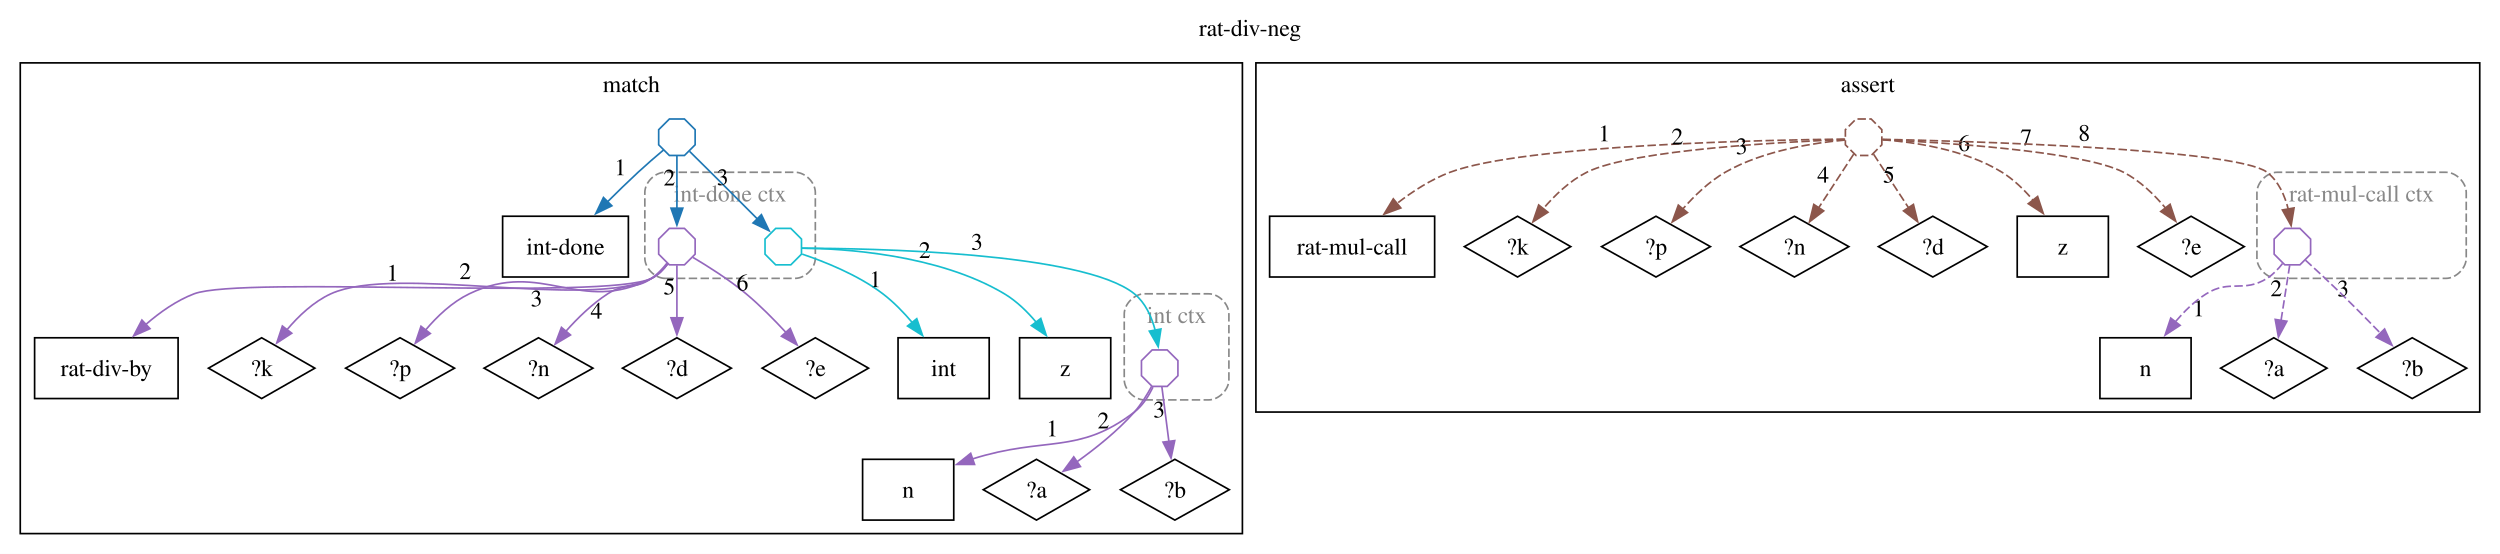
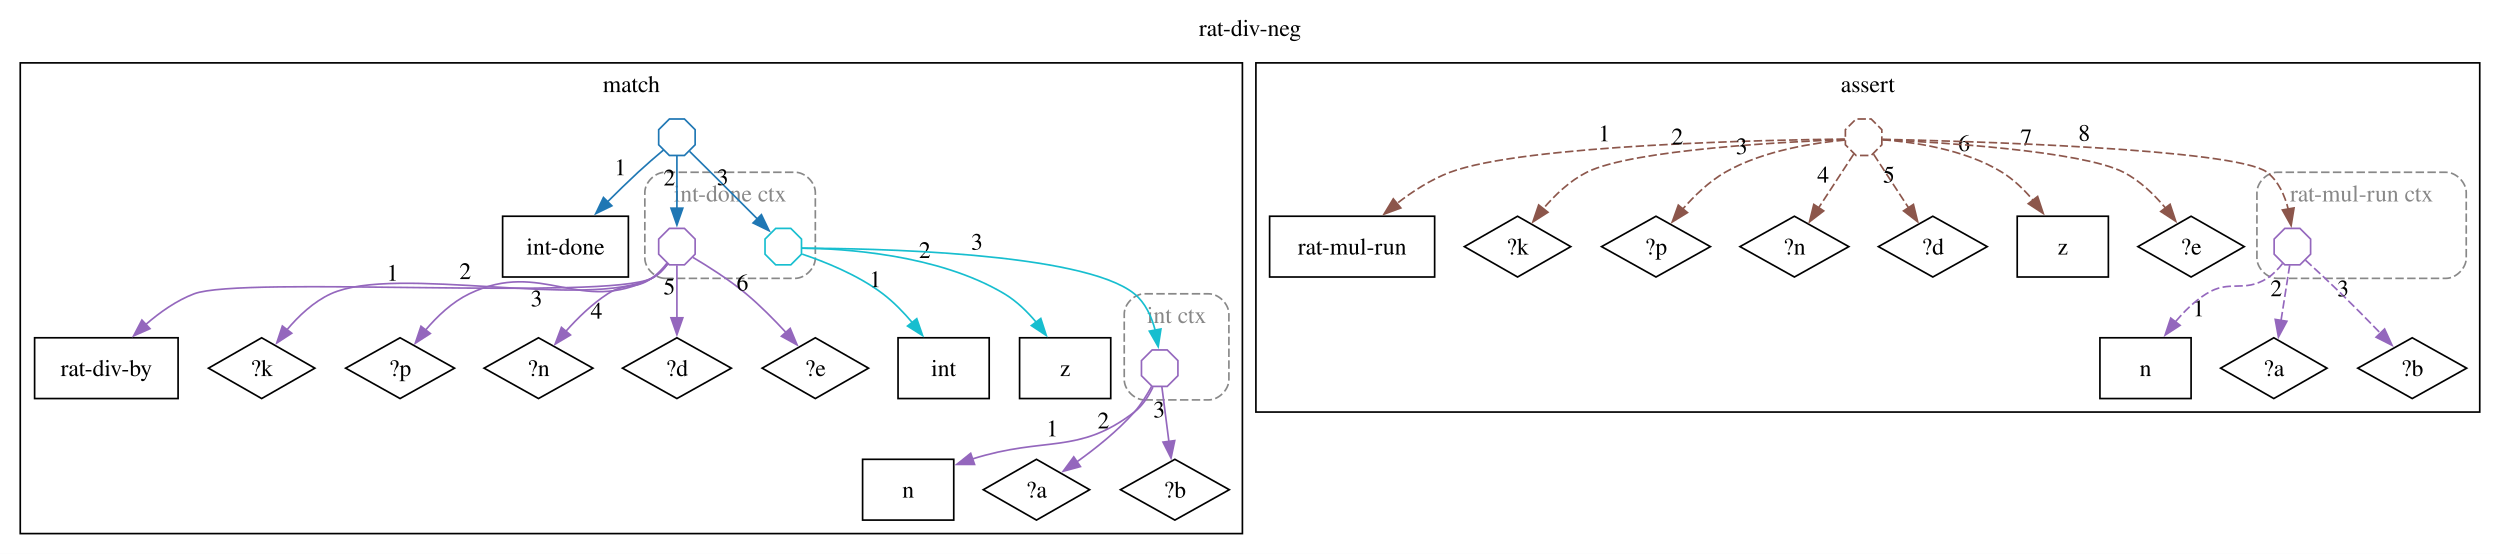
<svg xmlns="http://www.w3.org/2000/svg" width="1481pt" height="328pt" viewBox="0.00 0.00 1481.00 328.00">
  <g id="graph0" class="graph" transform="scale(1 1) rotate(0) translate(4 324.1)">
    <polygon fill="white" stroke="none" points="-4,4 -4,-324.1 1477,-324.1 1477,4 -4,4" />
    <text xml:space="preserve" text-anchor="middle" x="736.5" y="-302.8" font-family="Times,serif" font-size="14.00">rat-div-neg</text>
    <g id="clust1" class="cluster">
      <polygon fill="none" stroke="black" points="8,-8 8,-286.85 732,-286.85 732,-8 8,-8" />
      <text xml:space="preserve" text-anchor="middle" x="370" y="-269.55" font-family="Times,serif" font-size="14.00">match</text>
    </g>
    <g id="clust2" class="cluster">
      <path fill="none" stroke="#888888" stroke-dasharray="5,2" d="M674,-87.2C674,-87.2 712,-87.2 712,-87.2 718,-87.2 724,-93.2 724,-99.2 724,-99.2 724,-138.05 724,-138.05 724,-144.05 718,-150.05 712,-150.05 712,-150.05 674,-150.05 674,-150.05 668,-150.05 662,-144.05 662,-138.05 662,-138.05 662,-99.2 662,-99.2 662,-93.2 668,-87.2 674,-87.2" />
      <text xml:space="preserve" text-anchor="middle" x="693" y="-132.75" font-family="Times,serif" font-size="14.00" fill="#888888">int ctx</text>
    </g>
    <g id="clust3" class="cluster">
      <path fill="none" stroke="#888888" stroke-dasharray="5,2" d="M390,-159.2C390,-159.2 467,-159.2 467,-159.2 473,-159.2 479,-165.2 479,-171.2 479,-171.2 479,-210.05 479,-210.05 479,-216.05 473,-222.05 467,-222.05 467,-222.05 390,-222.05 390,-222.05 384,-222.05 378,-216.05 378,-210.05 378,-210.05 378,-171.2 378,-171.2 378,-165.2 384,-159.2 390,-159.2" />
      <text xml:space="preserve" text-anchor="middle" x="428.5" y="-204.75" font-family="Times,serif" font-size="14.00" fill="#888888">int-done ctx</text>
    </g>
    <g id="clust4" class="cluster">
      <polygon fill="none" stroke="black" points="740,-80 740,-286.85 1465,-286.85 1465,-80 740,-80" />
      <text xml:space="preserve" text-anchor="middle" x="1102.5" y="-269.55" font-family="Times,serif" font-size="14.00">assert</text>
    </g>
    <g id="clust5" class="cluster">
      <path fill="none" stroke="#888888" stroke-dasharray="5,2" d="M1345,-159.2C1345,-159.2 1445,-159.2 1445,-159.2 1451,-159.2 1457,-165.2 1457,-171.2 1457,-171.2 1457,-210.05 1457,-210.05 1457,-216.05 1451,-222.05 1445,-222.05 1445,-222.05 1345,-222.05 1345,-222.05 1339,-222.05 1333,-216.05 1333,-210.05 1333,-210.05 1333,-171.2 1333,-171.2 1333,-165.2 1339,-159.2 1345,-159.2" />
-       <text xml:space="preserve" text-anchor="middle" x="1395" y="-204.75" font-family="Times,serif" font-size="14.00" fill="#888888">rat-mul-call ctx</text>
+       <text xml:space="preserve" text-anchor="middle" x="1395" y="-204.75" font-family="Times,serif" font-size="14.00" fill="#888888">rat-mul-run ctx</text>
    </g>
    <g id="node1" class="node">
      <polygon fill="none" stroke="black" points="368.25,-196 293.75,-196 293.75,-160 368.25,-160 368.25,-196" />
      <text xml:space="preserve" text-anchor="middle" x="331" y="-173.32" font-family="Times,serif" font-size="14.00">int-done</text>
    </g>
    <g id="node2" class="node">
      <polygon fill="none" stroke="black" points="101.5,-124 16.5,-124 16.5,-88 101.5,-88 101.5,-124" />
      <text xml:space="preserve" text-anchor="middle" x="59" y="-101.33" font-family="Times,serif" font-size="14.00">rat-div-by</text>
    </g>
    <g id="node3" class="node">
      <polygon fill="none" stroke="black" points="151,-124 119.5,-106 151,-88 182.5,-106 151,-124" />
      <text xml:space="preserve" text-anchor="middle" x="151" y="-101.33" font-family="Times,serif" font-size="14.00">?k</text>
    </g>
    <g id="node4" class="node">
      <polygon fill="none" stroke="black" points="233,-124 200.76,-106 233,-88 265.24,-106 233,-124" />
      <text xml:space="preserve" text-anchor="middle" x="233" y="-101.33" font-family="Times,serif" font-size="14.00">?p</text>
    </g>
    <g id="node5" class="node">
      <polygon fill="none" stroke="black" points="315,-124 282.76,-106 315,-88 347.24,-106 315,-124" />
      <text xml:space="preserve" text-anchor="middle" x="315" y="-101.33" font-family="Times,serif" font-size="14.00">?n</text>
    </g>
    <g id="node6" class="node">
      <polygon fill="none" stroke="black" points="397,-124 364.76,-106 397,-88 429.24,-106 397,-124" />
      <text xml:space="preserve" text-anchor="middle" x="397" y="-101.33" font-family="Times,serif" font-size="14.00">?d</text>
    </g>
    <g id="node7" class="node">
      <polygon fill="none" stroke="black" points="479,-124 447.5,-106 479,-88 510.5,-106 479,-124" />
      <text xml:space="preserve" text-anchor="middle" x="479" y="-101.33" font-family="Times,serif" font-size="14.00">?e</text>
    </g>
    <g id="node8" class="node">
      <polygon fill="none" stroke="black" points="582,-124 528,-124 528,-88 582,-88 582,-124" />
      <text xml:space="preserve" text-anchor="middle" x="555" y="-101.33" font-family="Times,serif" font-size="14.00">int</text>
    </g>
    <g id="node9" class="node">
      <polygon fill="none" stroke="black" points="654,-124 600,-124 600,-88 654,-88 654,-124" />
      <text xml:space="preserve" text-anchor="middle" x="627" y="-101.33" font-family="Times,serif" font-size="14.00">z</text>
    </g>
    <g id="node10" class="node">
      <polygon fill="none" stroke="black" points="561,-52 507,-52 507,-16 561,-16 561,-52" />
      <text xml:space="preserve" text-anchor="middle" x="534" y="-29.32" font-family="Times,serif" font-size="14.00">n</text>
    </g>
    <g id="node11" class="node">
      <polygon fill="none" stroke="black" points="610,-52 578.5,-34 610,-16 641.5,-34 610,-52" />
      <text xml:space="preserve" text-anchor="middle" x="610" y="-29.32" font-family="Times,serif" font-size="14.00">?a</text>
    </g>
    <g id="node12" class="node">
      <polygon fill="none" stroke="black" points="692,-52 659.76,-34 692,-16 724.24,-34 692,-52" />
      <text xml:space="preserve" text-anchor="middle" x="692" y="-29.32" font-family="Times,serif" font-size="14.00">?b</text>
    </g>
    <g id="node13" class="node">
      <polygon fill="none" stroke="#9467bd" points="693.8,-101.53 693.8,-110.47 687.47,-116.8 678.53,-116.8 672.2,-110.47 672.2,-101.53 678.53,-95.2 687.47,-95.2 693.8,-101.53" />
    </g>
    <g id="edge13" class="edge">
      <path fill="none" stroke="#9467bd" d="M679,-94.71C676.54,-89.61 672.9,-83.76 668,-80 634.66,-54.42 615.33,-65.93 571.92,-52.17" />
      <polygon fill="#9467bd" stroke="#9467bd" points="573.34,-48.96 562.75,-48.96 571.03,-55.57 573.34,-48.96" />
      <text xml:space="preserve" text-anchor="middle" x="619.32" y="-65.61" font-family="Times,serif" font-size="14.00">1</text>
    </g>
    <g id="edge14" class="edge">
      <path fill="none" stroke="#9467bd" d="M678.21,-95.18C675.58,-90.32 672.03,-84.54 668,-80 658.06,-68.79 645.01,-58.39 633.82,-50.41" />
      <polygon fill="#9467bd" stroke="#9467bd" points="636.05,-47.7 625.82,-44.93 632.09,-53.47 636.05,-47.7" />
      <text xml:space="preserve" text-anchor="middle" x="649.63" y="-70.32" font-family="Times,serif" font-size="14.00">2</text>
    </g>
    <g id="edge15" class="edge">
      <path fill="none" stroke="#9467bd" d="M684.29,-94.97C685.38,-86.5 686.99,-73.95 688.46,-62.52" />
      <polygon fill="#9467bd" stroke="#9467bd" points="691.92,-63.09 689.72,-52.73 684.97,-62.2 691.92,-63.09" />
      <text xml:space="preserve" text-anchor="middle" x="682.63" y="-76.81" font-family="Times,serif" font-size="14.00">3</text>
    </g>
    <g id="node14" class="node">
      <polygon fill="none" stroke="#9467bd" points="407.8,-173.53 407.8,-182.47 401.47,-188.8 392.53,-188.8 386.2,-182.47 386.2,-173.53 392.53,-167.2 401.47,-167.2 407.8,-173.53" />
    </g>
    <g id="edge4" class="edge">
      <path fill="none" stroke="#9467bd" d="M391.69,-167.94C389.21,-164.57 385.93,-161.11 382,-159.2 354.9,-146.04 139.17,-160.74 111,-150.05 100.54,-146.08 90.65,-139.08 82.36,-131.87" />
      <polygon fill="#9467bd" stroke="#9467bd" points="84.84,-129.4 75.14,-125.13 80.06,-134.51 84.84,-129.4" />
      <text xml:space="preserve" text-anchor="middle" x="228.52" y="-157.81" font-family="Times,serif" font-size="14.00">1</text>
    </g>
    <g id="edge5" class="edge">
      <path fill="none" stroke="#9467bd" d="M391.68,-167.97C389.19,-164.61 385.91,-161.14 382,-159.2 344.11,-140.46 230.44,-167.63 192,-150.05 181.77,-145.37 172.82,-136.87 165.91,-128.66" />
      <polygon fill="#9467bd" stroke="#9467bd" points="168.83,-126.7 159.95,-120.92 163.28,-130.97 168.83,-126.7" />
      <text xml:space="preserve" text-anchor="middle" x="271.6" y="-158.79" font-family="Times,serif" font-size="14.00">2</text>
    </g>
    <g id="edge6" class="edge">
      <path fill="none" stroke="#9467bd" d="M391.36,-167.67C388.91,-164.43 385.73,-161.13 382,-159.2 339.22,-137.06 317.44,-170.88 274,-150.05 263.86,-145.19 254.92,-136.66 248,-128.47" />
      <polygon fill="#9467bd" stroke="#9467bd" points="250.92,-126.53 242.02,-120.78 245.39,-130.82 250.92,-126.53" />
      <text xml:space="preserve" text-anchor="middle" x="313.8" y="-142.62" font-family="Times,serif" font-size="14.00">3</text>
    </g>
    <g id="edge7" class="edge">
      <path fill="none" stroke="#9467bd" d="M391.07,-168.15C388.58,-164.97 385.46,-161.59 382,-159.2 371.92,-152.24 366.29,-156.7 356,-150.05 346.78,-144.09 338.14,-135.65 331.2,-127.82" />
      <polygon fill="#9467bd" stroke="#9467bd" points="333.96,-125.67 324.86,-120.25 328.6,-130.16 333.96,-125.67" />
      <text xml:space="preserve" text-anchor="middle" x="349.35" y="-135.31" font-family="Times,serif" font-size="14.00">4</text>
    </g>
    <g id="edge8" class="edge">
      <path fill="none" stroke="#9467bd" d="M397,-166.97C397,-158.81 397,-146.87 397,-135.78" />
      <polygon fill="#9467bd" stroke="#9467bd" points="400.5,-135.83 397,-125.83 393.5,-135.83 400.5,-135.83" />
      <text xml:space="preserve" text-anchor="middle" x="392.5" y="-149.71" font-family="Times,serif" font-size="14.00">5</text>
    </g>
    <g id="edge9" class="edge">
      <path fill="none" stroke="#9467bd" d="M406.54,-171.58C415.14,-166.5 427.93,-158.46 438,-150.05 446.31,-143.11 454.7,-134.62 461.7,-127.03" />
      <polygon fill="#9467bd" stroke="#9467bd" points="464.12,-129.57 468.19,-119.79 458.91,-124.9 464.12,-129.57" />
      <text xml:space="preserve" text-anchor="middle" x="435.84" y="-152.01" font-family="Times,serif" font-size="14.00">6</text>
    </g>
    <g id="node15" class="node">
      <polygon fill="none" stroke="#17becf" points="470.8,-173.53 470.8,-182.47 464.47,-188.8 455.53,-188.8 449.2,-182.47 449.2,-173.53 455.53,-167.2 464.47,-167.2 470.8,-173.53" />
    </g>
    <g id="edge10" class="edge">
      <path fill="none" stroke="#17becf" d="M471.24,-173.55C483.74,-169.35 504.13,-161.38 519,-150.05 525.35,-145.21 531.33,-139.05 536.51,-132.92" />
      <polygon fill="#17becf" stroke="#17becf" points="539.09,-135.31 542.56,-125.3 533.61,-130.96 539.09,-135.31" />
      <text xml:space="preserve" text-anchor="middle" x="514.52" y="-153.99" font-family="Times,serif" font-size="14.00">1</text>
    </g>
    <g id="edge11" class="edge">
      <path fill="none" stroke="#17becf" d="M471.05,-177.11C494.75,-176.86 551.53,-173.63 591,-150.05 598.24,-145.72 604.71,-139.39 610.09,-132.91" />
      <polygon fill="#17becf" stroke="#17becf" points="612.56,-135.45 615.82,-125.36 606.98,-131.22 612.56,-135.45" />
      <text xml:space="preserve" text-anchor="middle" x="543.84" y="-171.25" font-family="Times,serif" font-size="14.00">2</text>
    </g>
    <g id="edge12" class="edge">
      <path fill="none" stroke="#17becf" d="M471.14,-177.05C509.79,-176.99 637.4,-174.9 668,-150.05 674.53,-144.75 678.22,-136.43 680.31,-128.52" />
      <polygon fill="#17becf" stroke="#17becf" points="683.74,-129.21 682.12,-118.74 676.86,-127.93 683.74,-129.21" />
      <text xml:space="preserve" text-anchor="middle" x="574.73" y="-176.17" font-family="Times,serif" font-size="14.00">3</text>
    </g>
    <g id="node16" class="node">
      <polygon fill="none" stroke="#1f77b4" points="407.8,-238.33 407.8,-247.27 401.47,-253.6 392.53,-253.6 386.2,-247.27 386.2,-238.33 392.53,-232 401.47,-232 407.8,-238.33" />
    </g>
    <g id="edge1" class="edge">
      <path fill="none" stroke="#1f77b4" d="M389.2,-235.36C384.69,-231.57 378.94,-226.63 374,-222.05 367.93,-216.42 361.55,-210.2 355.61,-204.28" />
      <polygon fill="#1f77b4" stroke="#1f77b4" points="358.46,-202.19 348.93,-197.56 353.49,-207.12 358.46,-202.19" />
      <text xml:space="preserve" text-anchor="middle" x="363.45" y="-220.3" font-family="Times,serif" font-size="14.00">1</text>
    </g>
    <g id="edge2" class="edge">
      <path fill="none" stroke="#1f77b4" d="M397,-231.71C397,-223.34 397,-211.14 397,-200.58" />
      <polygon fill="#1f77b4" stroke="#1f77b4" points="400.5,-200.79 397,-190.79 393.5,-200.79 400.5,-200.79" />
      <text xml:space="preserve" text-anchor="middle" x="392.5" y="-214.22" font-family="Times,serif" font-size="14.00">2</text>
    </g>
    <g id="edge3" class="edge">
      <path fill="none" stroke="#1f77b4" d="M404.42,-234.5C408.19,-230.78 412.85,-226.18 417,-222.05 426.24,-212.86 436.56,-202.53 444.78,-194.29" />
      <polygon fill="#1f77b4" stroke="#1f77b4" points="447.06,-196.95 451.64,-187.4 442.11,-192.01 447.06,-196.95" />
      <text xml:space="preserve" text-anchor="middle" x="424.08" y="-214.45" font-family="Times,serif" font-size="14.00">3</text>
    </g>
    <g id="node17" class="node">
      <polygon fill="none" stroke="black" points="845.88,-196 748.12,-196 748.12,-160 845.88,-160 845.88,-196" />
-       <text xml:space="preserve" text-anchor="middle" x="797" y="-173.32" font-family="Times,serif" font-size="14.00">rat-mul-call</text>
+       <text xml:space="preserve" text-anchor="middle" x="797" y="-173.32" font-family="Times,serif" font-size="14.00">rat-mul-run</text>
    </g>
    <g id="node18" class="node">
      <polygon fill="none" stroke="black" points="895,-196 863.5,-178 895,-160 926.5,-178 895,-196" />
      <text xml:space="preserve" text-anchor="middle" x="895" y="-173.32" font-family="Times,serif" font-size="14.00">?k</text>
    </g>
    <g id="node19" class="node">
      <polygon fill="none" stroke="black" points="977,-196 944.76,-178 977,-160 1009.24,-178 977,-196" />
      <text xml:space="preserve" text-anchor="middle" x="977" y="-173.32" font-family="Times,serif" font-size="14.00">?p</text>
    </g>
    <g id="node20" class="node">
      <polygon fill="none" stroke="black" points="1059,-196 1026.76,-178 1059,-160 1091.24,-178 1059,-196" />
      <text xml:space="preserve" text-anchor="middle" x="1059" y="-173.32" font-family="Times,serif" font-size="14.00">?n</text>
    </g>
    <g id="node21" class="node">
      <polygon fill="none" stroke="black" points="1141,-196 1108.76,-178 1141,-160 1173.24,-178 1141,-196" />
      <text xml:space="preserve" text-anchor="middle" x="1141" y="-173.32" font-family="Times,serif" font-size="14.00">?d</text>
    </g>
    <g id="node22" class="node">
      <polygon fill="none" stroke="black" points="1245,-196 1191,-196 1191,-160 1245,-160 1245,-196" />
      <text xml:space="preserve" text-anchor="middle" x="1218" y="-173.32" font-family="Times,serif" font-size="14.00">z</text>
    </g>
    <g id="node23" class="node">
      <polygon fill="none" stroke="black" points="1294,-196 1262.5,-178 1294,-160 1325.5,-178 1294,-196" />
      <text xml:space="preserve" text-anchor="middle" x="1294" y="-173.32" font-family="Times,serif" font-size="14.00">?e</text>
    </g>
    <g id="node24" class="node">
      <polygon fill="none" stroke="black" points="1294,-124 1240,-124 1240,-88 1294,-88 1294,-124" />
      <text xml:space="preserve" text-anchor="middle" x="1267" y="-101.33" font-family="Times,serif" font-size="14.00">n</text>
    </g>
    <g id="node25" class="node">
      <polygon fill="none" stroke="black" points="1343,-124 1311.5,-106 1343,-88 1374.5,-106 1343,-124" />
      <text xml:space="preserve" text-anchor="middle" x="1343" y="-101.33" font-family="Times,serif" font-size="14.00">?a</text>
    </g>
    <g id="node26" class="node">
      <polygon fill="none" stroke="black" points="1425,-124 1392.76,-106 1425,-88 1457.24,-106 1425,-124" />
      <text xml:space="preserve" text-anchor="middle" x="1425" y="-101.33" font-family="Times,serif" font-size="14.00">?b</text>
    </g>
    <g id="node27" class="node">
      <polygon fill="none" stroke="#9467bd" points="1364.8,-173.53 1364.8,-182.47 1358.47,-188.8 1349.53,-188.8 1343.2,-182.47 1343.2,-173.53 1349.53,-167.2 1358.47,-167.2 1364.8,-173.53" />
    </g>
    <g id="edge24" class="edge">
      <path fill="none" stroke="#9467bd" stroke-dasharray="5,2" d="M1348.18,-167.99C1345.7,-164.79 1342.56,-161.43 1339,-159.2 1325.01,-150.43 1316.97,-158.84 1303,-150.05 1296.13,-145.73 1289.92,-139.66 1284.66,-133.44" />
      <polygon fill="#9467bd" stroke="#9467bd" points="1287.49,-131.38 1278.61,-125.6 1281.95,-135.65 1287.49,-131.38" />
      <text xml:space="preserve" text-anchor="middle" x="1298.48" y="-136.74" font-family="Times,serif" font-size="14.00">1</text>
    </g>
    <g id="edge25" class="edge">
      <path fill="none" stroke="#9467bd" stroke-dasharray="5,2" d="M1352.42,-166.97C1351.08,-158.44 1349.09,-145.78 1347.29,-134.29" />
      <polygon fill="#9467bd" stroke="#9467bd" points="1350.75,-133.79 1345.74,-124.46 1343.84,-134.88 1350.75,-133.79" />
      <text xml:space="preserve" text-anchor="middle" x="1344.42" y="-148.65" font-family="Times,serif" font-size="14.00">2</text>
    </g>
    <g id="edge26" class="edge">
      <path fill="none" stroke="#9467bd" stroke-dasharray="5,2" d="M1361.73,-170.01C1367.63,-164.63 1375.92,-156.96 1383,-150.05 1390.73,-142.5 1399.08,-134.02 1406.28,-126.59" />
      <polygon fill="#9467bd" stroke="#9467bd" points="1408.63,-129.2 1413.05,-119.57 1403.59,-124.34 1408.63,-129.2" />
      <text xml:space="preserve" text-anchor="middle" x="1384.02" y="-148.56" font-family="Times,serif" font-size="14.00">3</text>
    </g>
    <g id="node28" class="node">
      <polygon fill="none" stroke="#8c564b" stroke-dasharray="5,2" points="1110.8,-238.33 1110.8,-247.27 1104.47,-253.6 1095.53,-253.6 1089.2,-247.27 1089.2,-238.33 1095.53,-232 1104.47,-232 1110.8,-238.33" />
    </g>
    <g id="edge16" class="edge">
      <path fill="none" stroke="#8c564b" stroke-dasharray="5,2" d="M1088.87,-241.71C1046.94,-241.26 898.74,-238.49 855,-222.05 843.73,-217.82 832.76,-210.7 823.44,-203.47" />
      <polygon fill="#8c564b" stroke="#8c564b" points="825.84,-200.91 815.9,-197.25 821.39,-206.31 825.84,-200.91" />
      <text xml:space="preserve" text-anchor="middle" x="946.36" y="-240.4" font-family="Times,serif" font-size="14.00">1</text>
    </g>
    <g id="edge17" class="edge">
      <path fill="none" stroke="#8c564b" stroke-dasharray="5,2" d="M1089.09,-241.44C1056.92,-240.23 963.05,-235.61 936,-222.05 925.94,-217.01 917.02,-208.46 910.09,-200.3" />
      <polygon fill="#8c564b" stroke="#8c564b" points="913.01,-198.36 904.08,-192.65 907.51,-202.68 913.01,-198.36" />
      <text xml:space="preserve" text-anchor="middle" x="989.64" y="-238.56" font-family="Times,serif" font-size="14.00">2</text>
    </g>
    <g id="edge18" class="edge">
      <path fill="none" stroke="#8c564b" stroke-dasharray="5,2" d="M1088.92,-241.12C1072.44,-239.68 1040.96,-235.29 1018,-222.05 1008.49,-216.57 999.8,-208.21 992.9,-200.31" />
      <polygon fill="#8c564b" stroke="#8c564b" points="995.66,-198.16 986.63,-192.62 990.24,-202.58 995.66,-198.16" />
      <text xml:space="preserve" text-anchor="middle" x="1027.75" y="-232.79" font-family="Times,serif" font-size="14.00">3</text>
    </g>
    <g id="edge19" class="edge">
      <path fill="none" stroke="#8c564b" stroke-dasharray="5,2" d="M1094.13,-232.8C1088.7,-224.49 1080.42,-211.82 1073.27,-200.85" />
      <polygon fill="#8c564b" stroke="#8c564b" points="1076.35,-199.17 1067.95,-192.71 1070.49,-203 1076.35,-199.17" />
      <text xml:space="preserve" text-anchor="middle" x="1076.03" y="-215.93" font-family="Times,serif" font-size="14.00">4</text>
    </g>
    <g id="edge20" class="edge">
      <path fill="none" stroke="#8c564b" stroke-dasharray="5,2" d="M1105.87,-232.8C1111.3,-224.49 1119.58,-211.82 1126.73,-200.85" />
      <polygon fill="#8c564b" stroke="#8c564b" points="1129.51,-203 1132.05,-192.71 1123.65,-199.17 1129.51,-203" />
      <text xml:space="preserve" text-anchor="middle" x="1114.97" y="-215.93" font-family="Times,serif" font-size="14.00">5</text>
    </g>
    <g id="edge21" class="edge">
      <path fill="none" stroke="#8c564b" stroke-dasharray="5,2" d="M1111.19,-241.31C1127.81,-240.11 1159.48,-236.02 1182,-222.05 1188.9,-217.77 1195.12,-211.72 1200.37,-205.5" />
      <polygon fill="#8c564b" stroke="#8c564b" points="1203.09,-207.71 1206.42,-197.65 1197.54,-203.43 1203.09,-207.71" />
      <text xml:space="preserve" text-anchor="middle" x="1159.57" y="-234.62" font-family="Times,serif" font-size="14.00">6</text>
    </g>
    <g id="edge22" class="edge">
      <path fill="none" stroke="#8c564b" stroke-dasharray="5,2" d="M1111.13,-241.35C1142.16,-239.94 1228.95,-234.93 1254,-222.05 1263.65,-217.09 1272.19,-208.82 1278.87,-200.84" />
      <polygon fill="#8c564b" stroke="#8c564b" points="1281.56,-203.09 1284.9,-193.03 1276.02,-198.81 1281.56,-203.09" />
      <text xml:space="preserve" text-anchor="middle" x="1196.28" y="-238.09" font-family="Times,serif" font-size="14.00">7</text>
    </g>
    <g id="edge23" class="edge">
      <path fill="none" stroke="#8c564b" stroke-dasharray="5,2" d="M1111.16,-241.58C1155.91,-240.62 1320.81,-236.14 1339,-222.05 1345.81,-216.78 1349.54,-208.2 1351.58,-200.09" />
      <polygon fill="#8c564b" stroke="#8c564b" points="1354.99,-200.92 1353.26,-190.47 1348.09,-199.72 1354.99,-200.92" />
      <text xml:space="preserve" text-anchor="middle" x="1230.69" y="-240.68" font-family="Times,serif" font-size="14.00">8</text>
    </g>
  </g>
</svg>
